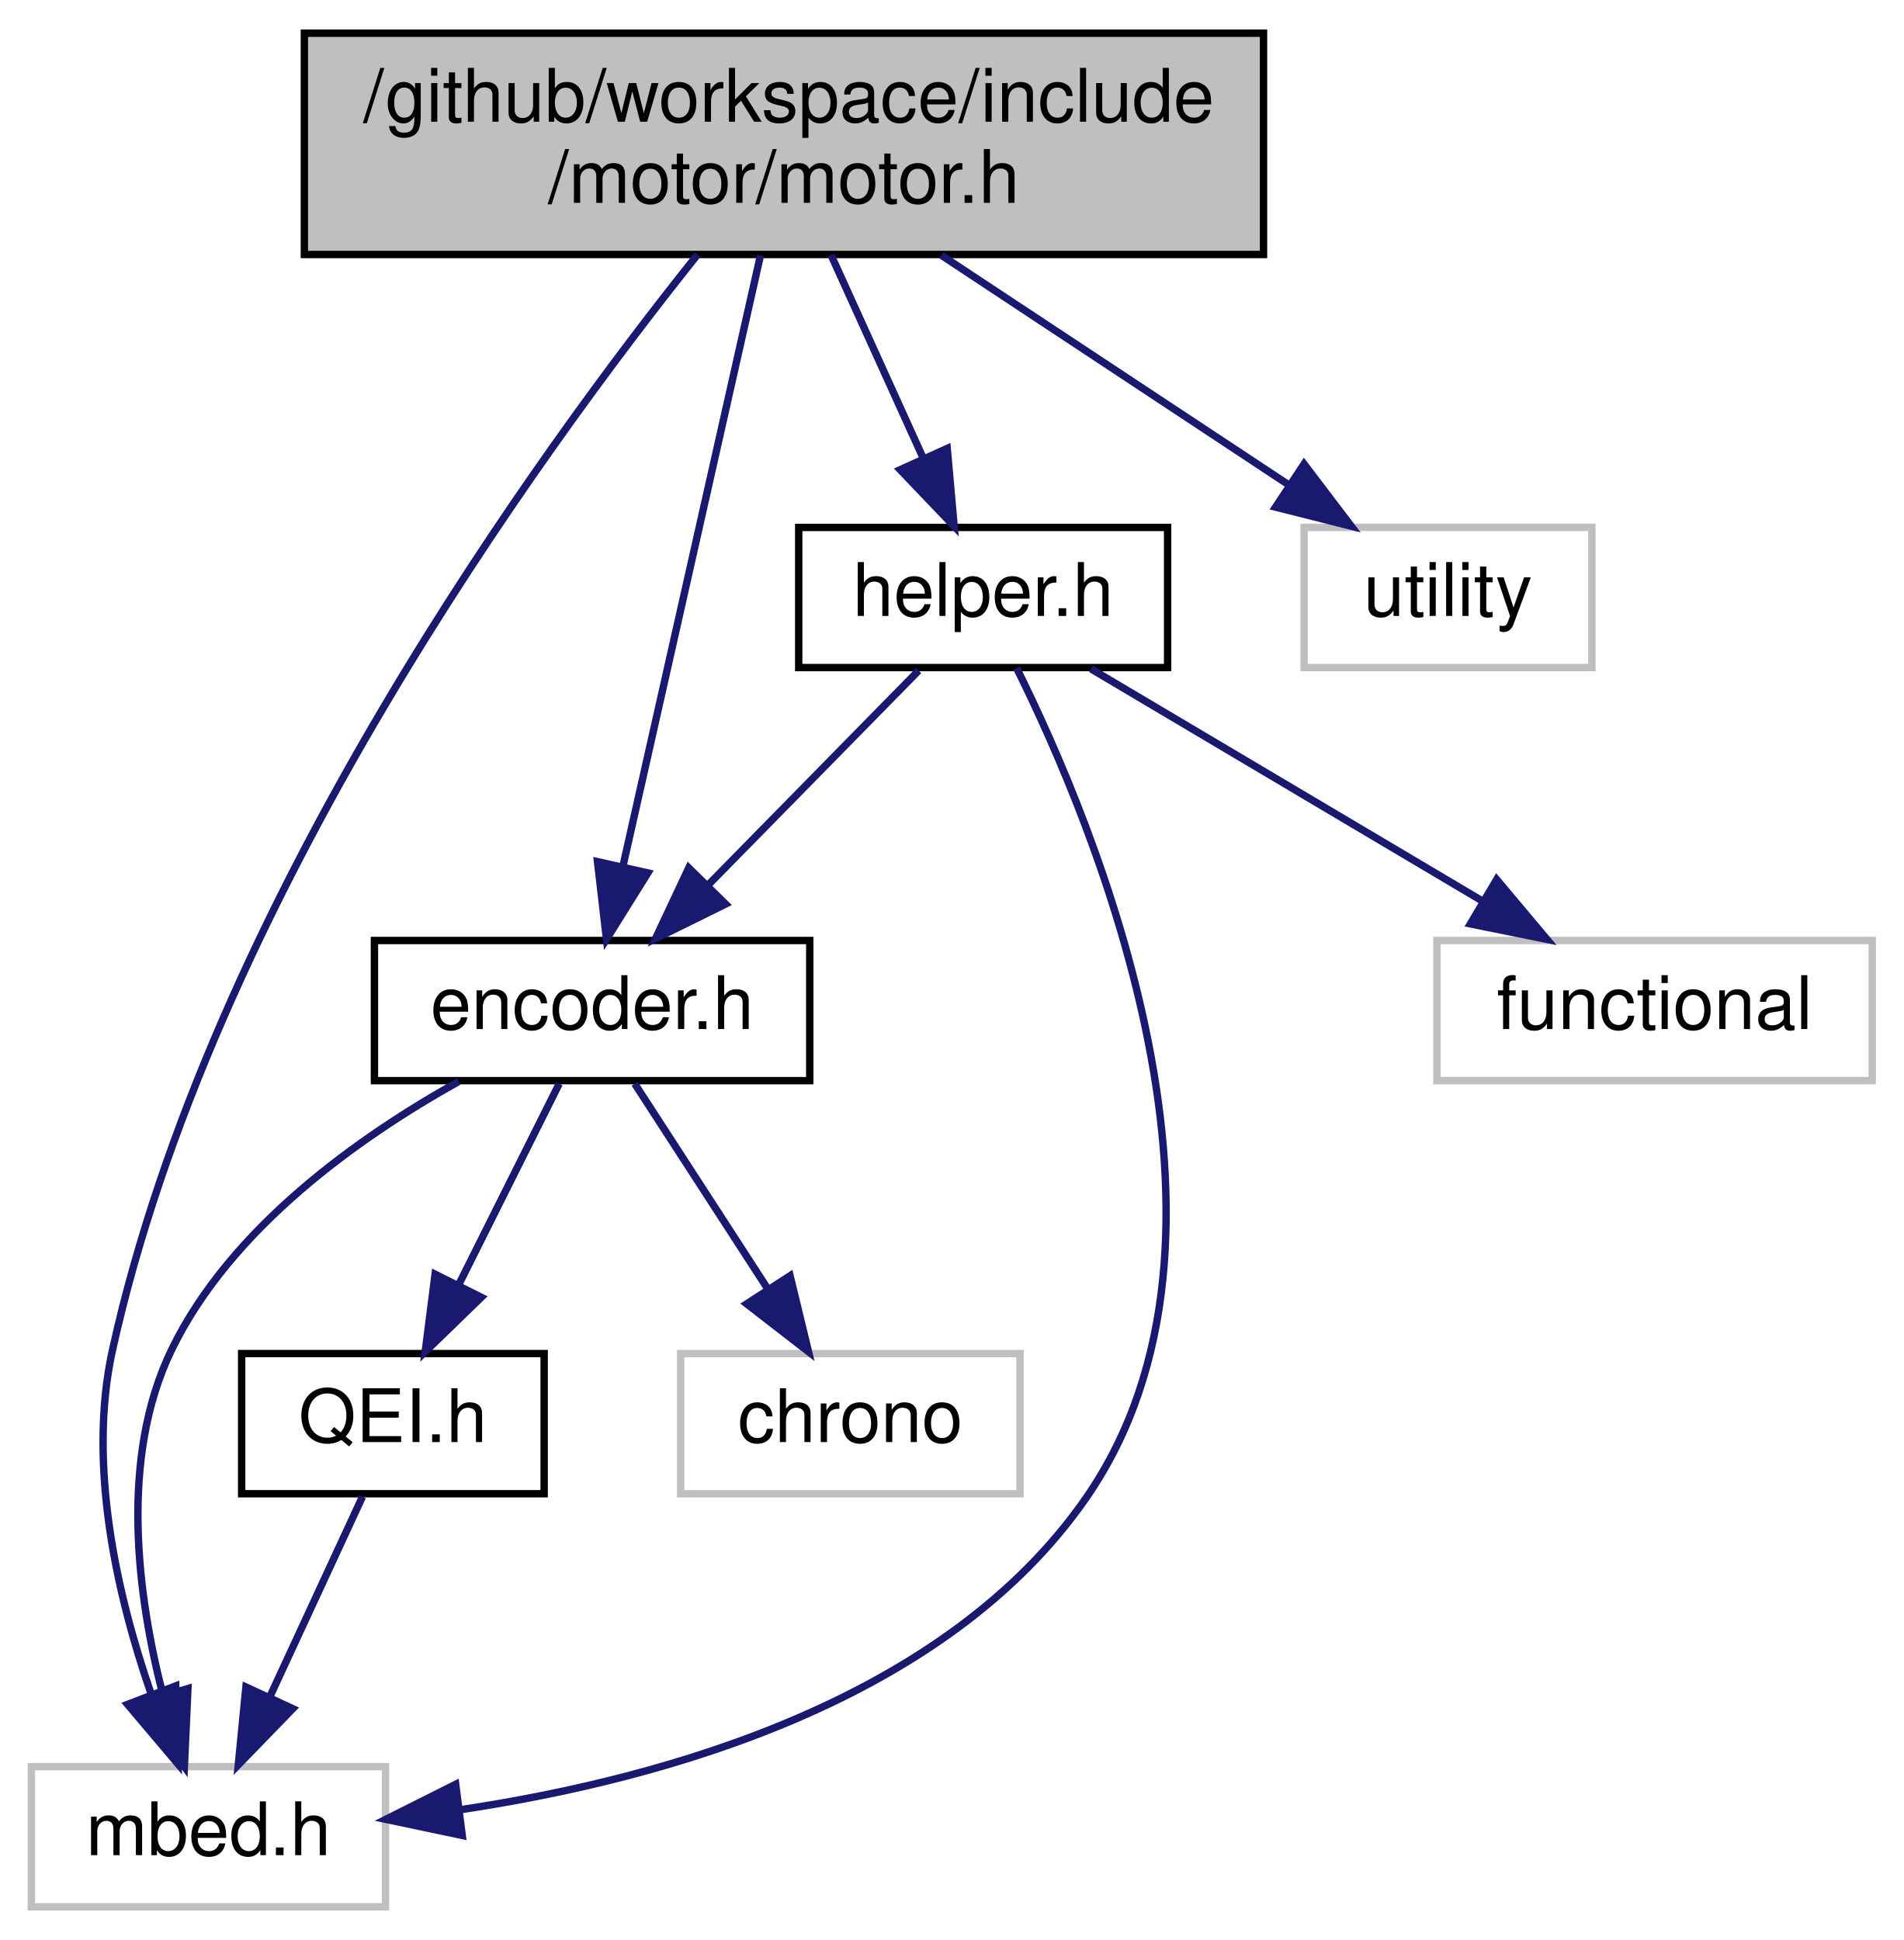
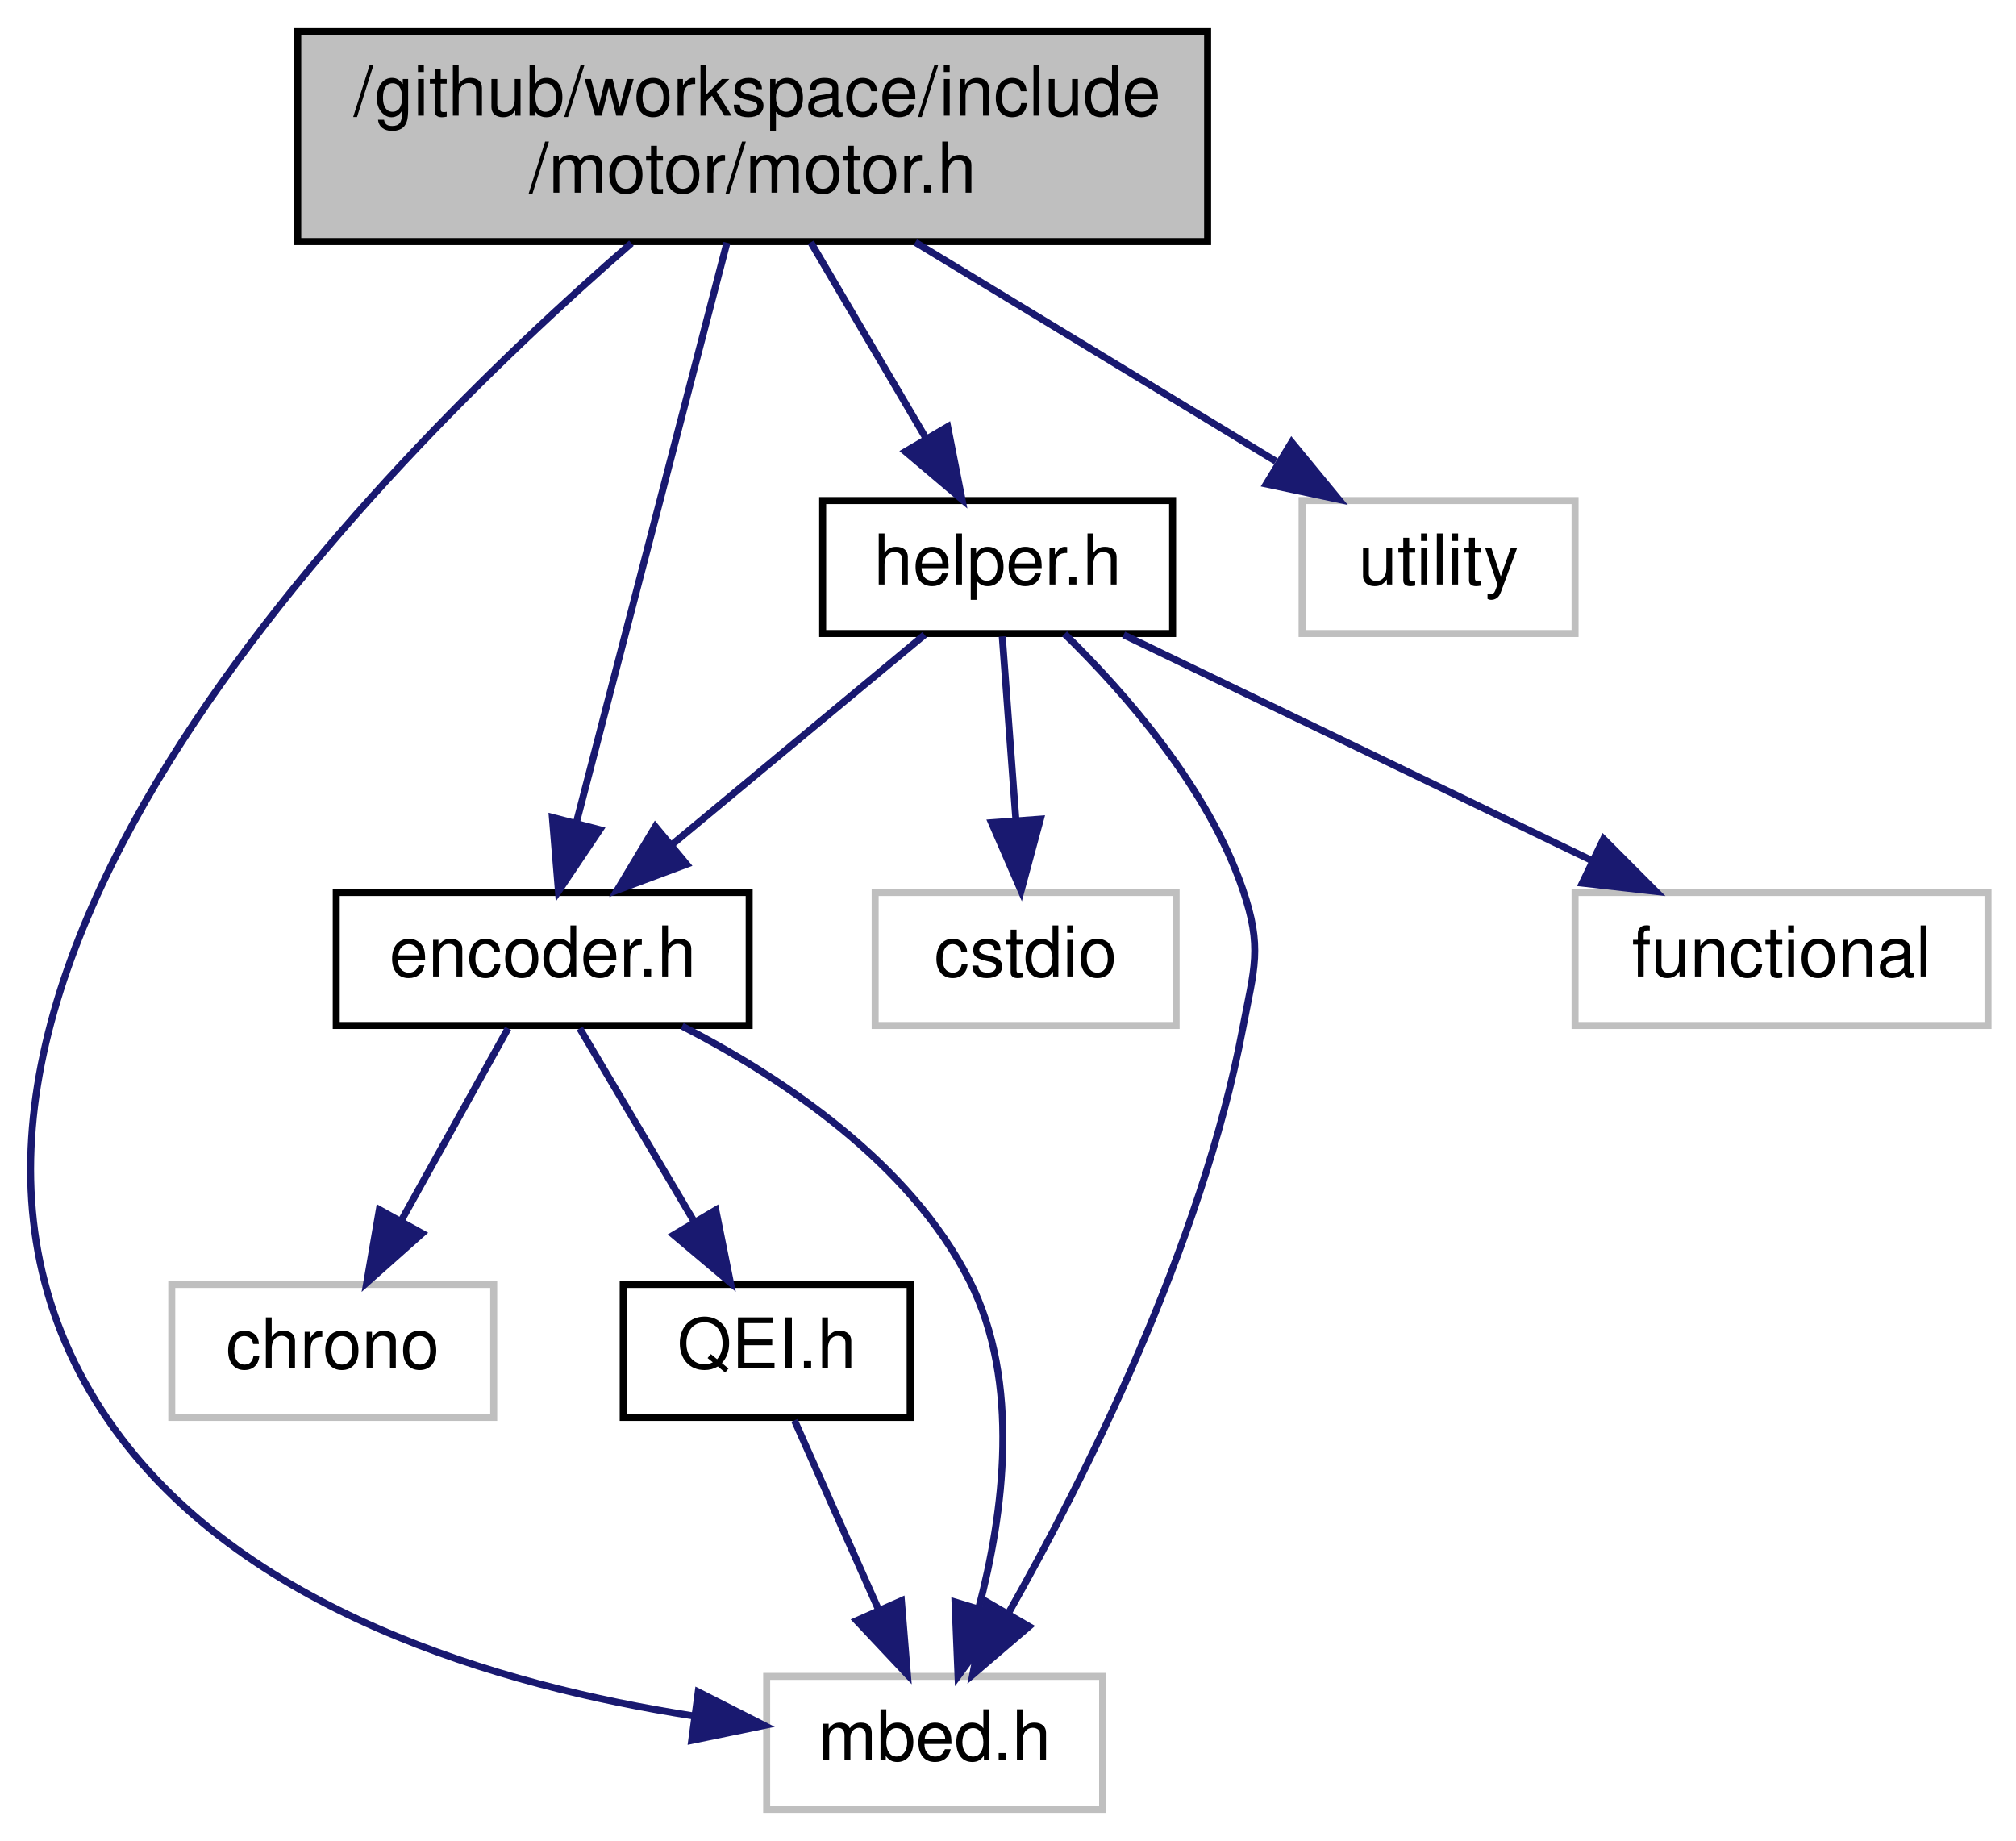
- <svg xmlns="http://www.w3.org/2000/svg" xmlns:xlink="http://www.w3.org/1999/xlink" width="258pt" height="263pt" viewBox="0.00 0.00 257.50 263.00">
+ <svg xmlns="http://www.w3.org/2000/svg" xmlns:xlink="http://www.w3.org/1999/xlink" width="288pt" height="263pt" viewBox="0.00 0.00 288.04 263.00">
  <g id="graph0" class="graph" transform="scale(1 1) rotate(0) translate(4 259)">
    <g id="node1" class="node">
      <g id="a_node1">
        <a xlink:title=" ">
-           <polygon fill="#bfbfbf" stroke="black" points="37,-224.5 37,-254.5 167,-254.5 167,-224.5 37,-224.5" />
-           <text text-anchor="start" x="45" y="-242.5" font-family="Helvetica,sans-Serif" font-size="10.00">/github/workspace/include</text>
-           <text text-anchor="middle" x="102" y="-231.5" font-family="Helvetica,sans-Serif" font-size="10.00">/motor/motor.h</text>
+           <polygon fill="#bfbfbf" stroke="black" points="38.54,-224.5 38.54,-254.5 168.54,-254.5 168.54,-224.5 38.54,-224.5" />
+           <text text-anchor="start" x="46.54" y="-242.5" font-family="Helvetica,sans-Serif" font-size="10.00">/github/workspace/include</text>
+           <text text-anchor="middle" x="103.54" y="-231.5" font-family="Helvetica,sans-Serif" font-size="10.00">/motor/motor.h</text>
        </a>
      </g>
    </g>
    <g id="node2" class="node">
      <g id="a_node2">
        <a xlink:href="encoder_8h.html" target="_top" xlink:title=" ">
-           <polygon fill="none" stroke="black" points="46.5,-112.5 46.5,-131.5 105.5,-131.5 105.5,-112.5 46.5,-112.5" />
-           <text text-anchor="middle" x="76" y="-119.5" font-family="Helvetica,sans-Serif" font-size="10.00">encoder.h</text>
+           <polygon fill="none" stroke="black" points="44.04,-112.5 44.04,-131.5 103.04,-131.5 103.04,-112.5 44.04,-112.5" />
+           <text text-anchor="middle" x="73.54" y="-119.5" font-family="Helvetica,sans-Serif" font-size="10.00">encoder.h</text>
        </a>
      </g>
    </g>
    <g id="edge1" class="edge">
-       <path fill="none" stroke="midnightblue" d="M98.81,-224.34C94.13,-203.53 85.38,-164.66 80.18,-141.58" />
-       <polygon fill="midnightblue" stroke="midnightblue" points="83.56,-140.66 77.95,-131.67 76.73,-142.19 83.56,-140.66" />
+       <path fill="none" stroke="midnightblue" d="M99.86,-224.34C94.46,-203.53 84.36,-164.66 78.37,-141.58" />
+       <polygon fill="midnightblue" stroke="midnightblue" points="81.7,-140.47 75.79,-131.67 74.92,-142.23 81.7,-140.47" />
    </g>
    <g id="node4" class="node">
      <g id="a_node4">
        <a xlink:title=" ">
-           <polygon fill="none" stroke="#bfbfbf" points="0,-0.5 0,-19.5 48,-19.5 48,-0.5 0,-0.5" />
-           <text text-anchor="middle" x="24" y="-7.5" font-family="Helvetica,sans-Serif" font-size="10.00">mbed.h</text>
+           <polygon fill="none" stroke="#bfbfbf" points="105.54,-0.5 105.54,-19.5 153.54,-19.5 153.54,-0.5 105.54,-0.5" />
+           <text text-anchor="middle" x="129.54" y="-7.5" font-family="Helvetica,sans-Serif" font-size="10.00">mbed.h</text>
+         </a>
+       </g>
+     </g>
+     <g id="edge11" class="edge">
+       <path fill="none" stroke="midnightblue" d="M86.21,-224.27C49.69,-192.56 -28.62,-114.29 11.54,-56 30.18,-28.94 67.43,-18.14 95.12,-13.84" />
+       <polygon fill="midnightblue" stroke="midnightblue" points="95.76,-17.28 105.2,-12.49 94.83,-10.35 95.76,-17.28" />
+     </g>
+     <g id="node6" class="node">
+       <g id="a_node6">
+         <a xlink:href="helper_8h.html" target="_top" xlink:title=" ">
+           <polygon fill="none" stroke="black" points="113.54,-168.5 113.54,-187.5 163.54,-187.5 163.54,-168.5 113.54,-168.5" />
+           <text text-anchor="middle" x="138.54" y="-175.5" font-family="Helvetica,sans-Serif" font-size="10.00">helper.h</text>
+         </a>
+       </g>
+     </g>
+     <g id="edge6" class="edge">
+       <path fill="none" stroke="midnightblue" d="M111.84,-224.4C116.77,-216.02 123.06,-205.33 128.29,-196.42" />
+       <polygon fill="midnightblue" stroke="midnightblue" points="131.4,-198.05 133.45,-187.66 125.36,-194.5 131.4,-198.05" />
+     </g>
+     <g id="node9" class="node">
+       <g id="a_node9">
+         <a xlink:title=" ">
+           <polygon fill="none" stroke="#bfbfbf" points="182.04,-168.5 182.04,-187.5 221.04,-187.5 221.04,-168.5 182.04,-168.5" />
+           <text text-anchor="middle" x="201.54" y="-175.5" font-family="Helvetica,sans-Serif" font-size="10.00">utility</text>
+         </a>
+       </g>
+     </g>
+     <g id="edge12" class="edge">
+       <path fill="none" stroke="midnightblue" d="M126.77,-224.4C142.33,-214.95 162.74,-202.56 178.3,-193.11" />
+       <polygon fill="midnightblue" stroke="midnightblue" points="180.55,-195.84 187.28,-187.66 176.92,-189.86 180.55,-195.84" />
+     </g>
+     <g id="node3" class="node">
+       <g id="a_node3">
+         <a xlink:href="_q_e_i_8h.html" target="_top" xlink:title=" ">
+           <polygon fill="none" stroke="black" points="85.04,-56.5 85.04,-75.5 126.04,-75.5 126.04,-56.5 85.04,-56.5" />
+           <text text-anchor="middle" x="105.54" y="-63.5" font-family="Helvetica,sans-Serif" font-size="10.00">QEI.h</text>
+         </a>
+       </g>
+     </g>
+     <g id="edge2" class="edge">
+       <path fill="none" stroke="midnightblue" d="M78.83,-112.08C83.25,-104.61 89.71,-93.72 95.16,-84.52" />
+       <polygon fill="midnightblue" stroke="midnightblue" points="98.27,-86.14 100.36,-75.75 92.25,-82.57 98.27,-86.14" />
+     </g>
+     <g id="edge4" class="edge">
+       <path fill="none" stroke="midnightblue" d="M93.45,-112.41C107.77,-105.04 126,-92.92 134.54,-76 141.87,-61.49 139.4,-42.81 135.82,-29.19" />
+       <polygon fill="midnightblue" stroke="midnightblue" points="139.15,-28.09 132.88,-19.54 132.45,-30.13 139.15,-28.09" />
+     </g>
+     <g id="node5" class="node">
+       <g id="a_node5">
+         <a xlink:title=" ">
+           <polygon fill="none" stroke="#bfbfbf" points="20.54,-56.5 20.54,-75.5 66.54,-75.5 66.54,-56.5 20.54,-56.5" />
+           <text text-anchor="middle" x="43.54" y="-63.5" font-family="Helvetica,sans-Serif" font-size="10.00">chrono</text>
+         </a>
+       </g>
+     </g>
+     <g id="edge5" class="edge">
+       <path fill="none" stroke="midnightblue" d="M68.59,-112.08C64.44,-104.61 58.39,-93.72 53.28,-84.52" />
+       <polygon fill="midnightblue" stroke="midnightblue" points="56.32,-82.79 48.4,-75.75 50.2,-86.19 56.32,-82.79" />
+     </g>
+     <g id="edge3" class="edge">
+       <path fill="none" stroke="midnightblue" d="M109.51,-56.08C112.76,-48.77 117.46,-38.18 121.5,-29.1" />
+       <polygon fill="midnightblue" stroke="midnightblue" points="124.79,-30.31 125.65,-19.75 118.39,-27.47 124.79,-30.31" />
+     </g>
+     <g id="edge7" class="edge">
+       <path fill="none" stroke="midnightblue" d="M128.1,-168.32C118.4,-160.26 103.73,-148.08 92.04,-138.37" />
+       <polygon fill="midnightblue" stroke="midnightblue" points="94.1,-135.53 84.18,-131.83 89.63,-140.92 94.1,-135.53" />
+     </g>
+     <g id="edge8" class="edge">
+       <path fill="none" stroke="midnightblue" d="M148.1,-168.45C156.63,-160.12 168.53,-146.6 173.54,-132 176.43,-123.59 175.2,-120.73 173.54,-112 167.67,-80.97 151.07,-47.96 140.02,-28.42" />
+       <polygon fill="midnightblue" stroke="midnightblue" points="143.03,-26.63 134.98,-19.75 136.98,-30.15 143.03,-26.63" />
+     </g>
+     <g id="node7" class="node">
+       <g id="a_node7">
+         <a xlink:title=" ">
+           <polygon fill="none" stroke="#bfbfbf" points="221.04,-112.5 221.04,-131.5 280.04,-131.5 280.04,-112.5 221.04,-112.5" />
+           <text text-anchor="middle" x="250.54" y="-119.5" font-family="Helvetica,sans-Serif" font-size="10.00">functional</text>
+         </a>
+       </g>
+     </g>
+     <g id="edge9" class="edge">
+       <path fill="none" stroke="midnightblue" d="M156.54,-168.32C174.58,-159.62 202.59,-146.12 223.35,-136.11" />
+       <polygon fill="midnightblue" stroke="midnightblue" points="225.11,-139.15 232.59,-131.65 222.07,-132.84 225.11,-139.15" />
+     </g>
+     <g id="node8" class="node">
+       <g id="a_node8">
+         <a xlink:title=" ">
+           <polygon fill="none" stroke="#bfbfbf" points="121.04,-112.5 121.04,-131.5 164.04,-131.5 164.04,-112.5 121.04,-112.5" />
+           <text text-anchor="middle" x="142.54" y="-119.5" font-family="Helvetica,sans-Serif" font-size="10.00">cstdio</text>
        </a>
      </g>
    </g>
    <g id="edge10" class="edge">
-       <path fill="none" stroke="midnightblue" d="M90.29,-224.48C68.88,-197.72 24.39,-136.62 11,-76 7.55,-60.37 11.68,-42.54 16.18,-29.52" />
-       <polygon fill="midnightblue" stroke="midnightblue" points="19.57,-30.45 19.88,-19.85 13.04,-27.94 19.57,-30.45" />
-     </g>
-     <g id="node6" class="node">
-       <g id="a_node6">
-         <a xlink:href="helper_8h.html" target="_top" xlink:title=" ">
-           <polygon fill="none" stroke="black" points="104,-168.5 104,-187.5 154,-187.5 154,-168.5 104,-168.5" />
-           <text text-anchor="middle" x="129" y="-175.5" font-family="Helvetica,sans-Serif" font-size="10.00">helper.h</text>
-         </a>
-       </g>
-     </g>
-     <g id="edge6" class="edge">
-       <path fill="none" stroke="midnightblue" d="M108.4,-224.4C112.12,-216.2 116.85,-205.78 120.83,-196.99" />
-       <polygon fill="midnightblue" stroke="midnightblue" points="124.13,-198.21 125.07,-187.66 117.75,-195.32 124.13,-198.21" />
-     </g>
-     <g id="node8" class="node">
-       <g id="a_node8">
-         <a xlink:title=" ">
-           <polygon fill="none" stroke="#bfbfbf" points="172.5,-168.5 172.5,-187.5 211.5,-187.5 211.5,-168.5 172.5,-168.5" />
-           <text text-anchor="middle" x="192" y="-175.5" font-family="Helvetica,sans-Serif" font-size="10.00">utility</text>
-         </a>
-       </g>
-     </g>
-     <g id="edge11" class="edge">
-       <path fill="none" stroke="midnightblue" d="M123.33,-224.4C137.49,-215.04 156.01,-202.79 170.25,-193.38" />
-       <polygon fill="midnightblue" stroke="midnightblue" points="172.49,-196.09 178.9,-187.66 168.63,-190.25 172.49,-196.09" />
-     </g>
-     <g id="node3" class="node">
-       <g id="a_node3">
-         <a xlink:href="_q_e_i_8h.html" target="_top" xlink:title=" ">
-           <polygon fill="none" stroke="black" points="28.5,-56.5 28.5,-75.5 69.5,-75.5 69.5,-56.5 28.5,-56.5" />
-           <text text-anchor="middle" x="49" y="-63.5" font-family="Helvetica,sans-Serif" font-size="10.00">QEI.h</text>
-         </a>
-       </g>
-     </g>
-     <g id="edge2" class="edge">
-       <path fill="none" stroke="midnightblue" d="M71.54,-112.08C67.85,-104.69 62.48,-93.95 57.91,-84.81" />
-       <polygon fill="midnightblue" stroke="midnightblue" points="60.98,-83.13 53.38,-75.75 54.72,-86.26 60.98,-83.13" />
-     </g>
-     <g id="edge4" class="edge">
-       <path fill="none" stroke="midnightblue" d="M57.92,-112.39C44.44,-104.87 27.03,-92.57 19,-76 11.91,-61.37 14.35,-42.7 17.86,-29.13" />
-       <polygon fill="midnightblue" stroke="midnightblue" points="21.22,-30.09 20.74,-19.51 14.52,-28.08 21.22,-30.09" />
-     </g>
-     <g id="node5" class="node">
-       <g id="a_node5">
-         <a xlink:title=" ">
-           <polygon fill="none" stroke="#bfbfbf" points="88,-56.5 88,-75.5 134,-75.5 134,-56.5 88,-56.5" />
-           <text text-anchor="middle" x="111" y="-63.5" font-family="Helvetica,sans-Serif" font-size="10.00">chrono</text>
-         </a>
-       </g>
-     </g>
-     <g id="edge5" class="edge">
-       <path fill="none" stroke="midnightblue" d="M81.78,-112.08C86.67,-104.53 93.83,-93.49 99.83,-84.23" />
-       <polygon fill="midnightblue" stroke="midnightblue" points="102.83,-86.05 105.33,-75.75 96.95,-82.24 102.83,-86.05" />
-     </g>
-     <g id="edge3" class="edge">
-       <path fill="none" stroke="midnightblue" d="M44.87,-56.08C41.49,-48.77 36.58,-38.18 32.38,-29.1" />
-       <polygon fill="midnightblue" stroke="midnightblue" points="35.43,-27.36 28.05,-19.75 29.08,-30.3 35.43,-27.36" />
-     </g>
-     <g id="edge7" class="edge">
-       <path fill="none" stroke="midnightblue" d="M120.25,-168.08C112.53,-160.22 101.1,-148.57 91.78,-139.08" />
-       <polygon fill="midnightblue" stroke="midnightblue" points="94.09,-136.44 84.59,-131.75 89.1,-141.34 94.09,-136.44" />
-     </g>
-     <g id="edge8" class="edge">
-       <path fill="none" stroke="midnightblue" d="M133.53,-168.44C144.07,-147.25 167.52,-91.49 143,-56 124.07,-28.61 86.18,-17.87 58.21,-13.67" />
-       <polygon fill="midnightblue" stroke="midnightblue" points="58.4,-10.17 48.04,-12.36 57.51,-17.11 58.4,-10.17" />
-     </g>
-     <g id="node7" class="node">
-       <g id="a_node7">
-         <a xlink:title=" ">
-           <polygon fill="none" stroke="#bfbfbf" points="190.5,-112.5 190.5,-131.5 249.5,-131.5 249.5,-112.5 190.5,-112.5" />
-           <text text-anchor="middle" x="220" y="-119.5" font-family="Helvetica,sans-Serif" font-size="10.00">functional</text>
-         </a>
-       </g>
-     </g>
-     <g id="edge9" class="edge">
-       <path fill="none" stroke="midnightblue" d="M143.62,-168.32C157.95,-159.82 180.01,-146.73 196.75,-136.8" />
-       <polygon fill="midnightblue" stroke="midnightblue" points="198.6,-139.77 205.42,-131.65 195.03,-133.75 198.6,-139.77" />
+       <path fill="none" stroke="midnightblue" d="M139.2,-168.08C139.73,-161.01 140.48,-150.86 141.14,-141.99" />
+       <polygon fill="midnightblue" stroke="midnightblue" points="144.65,-141.98 141.89,-131.75 137.67,-141.47 144.65,-141.98" />
    </g>
  </g>
</svg>
